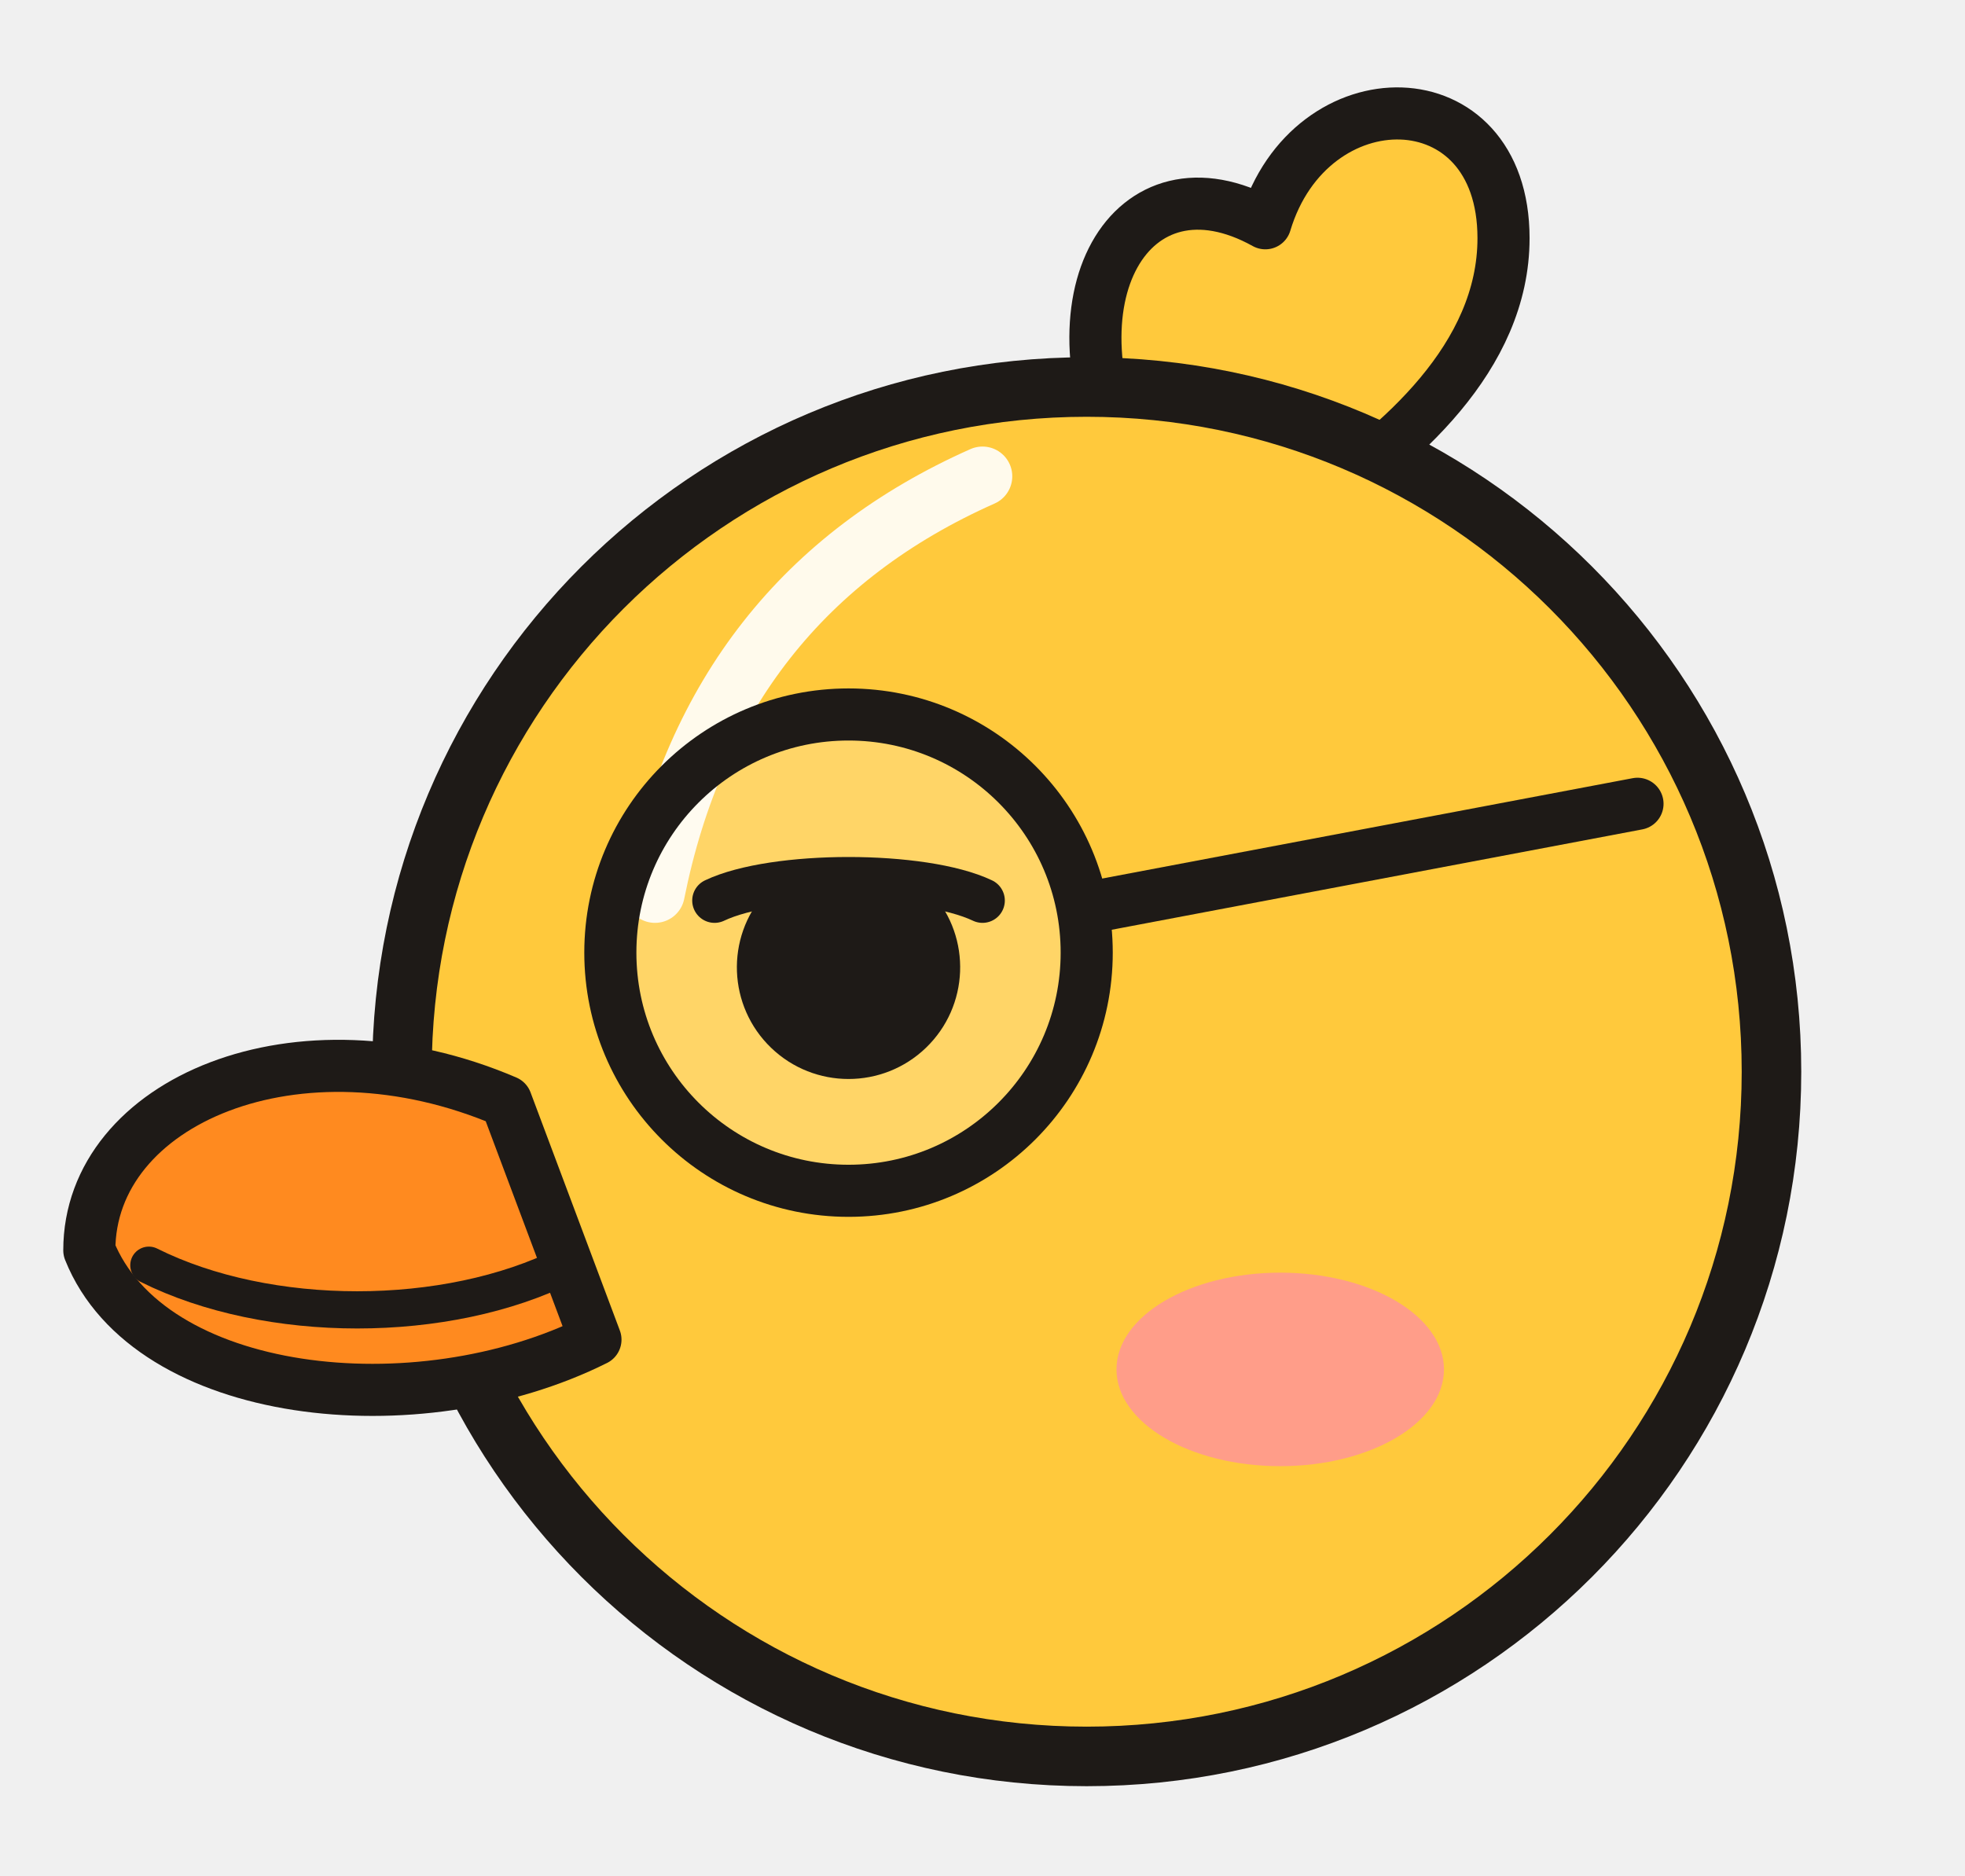
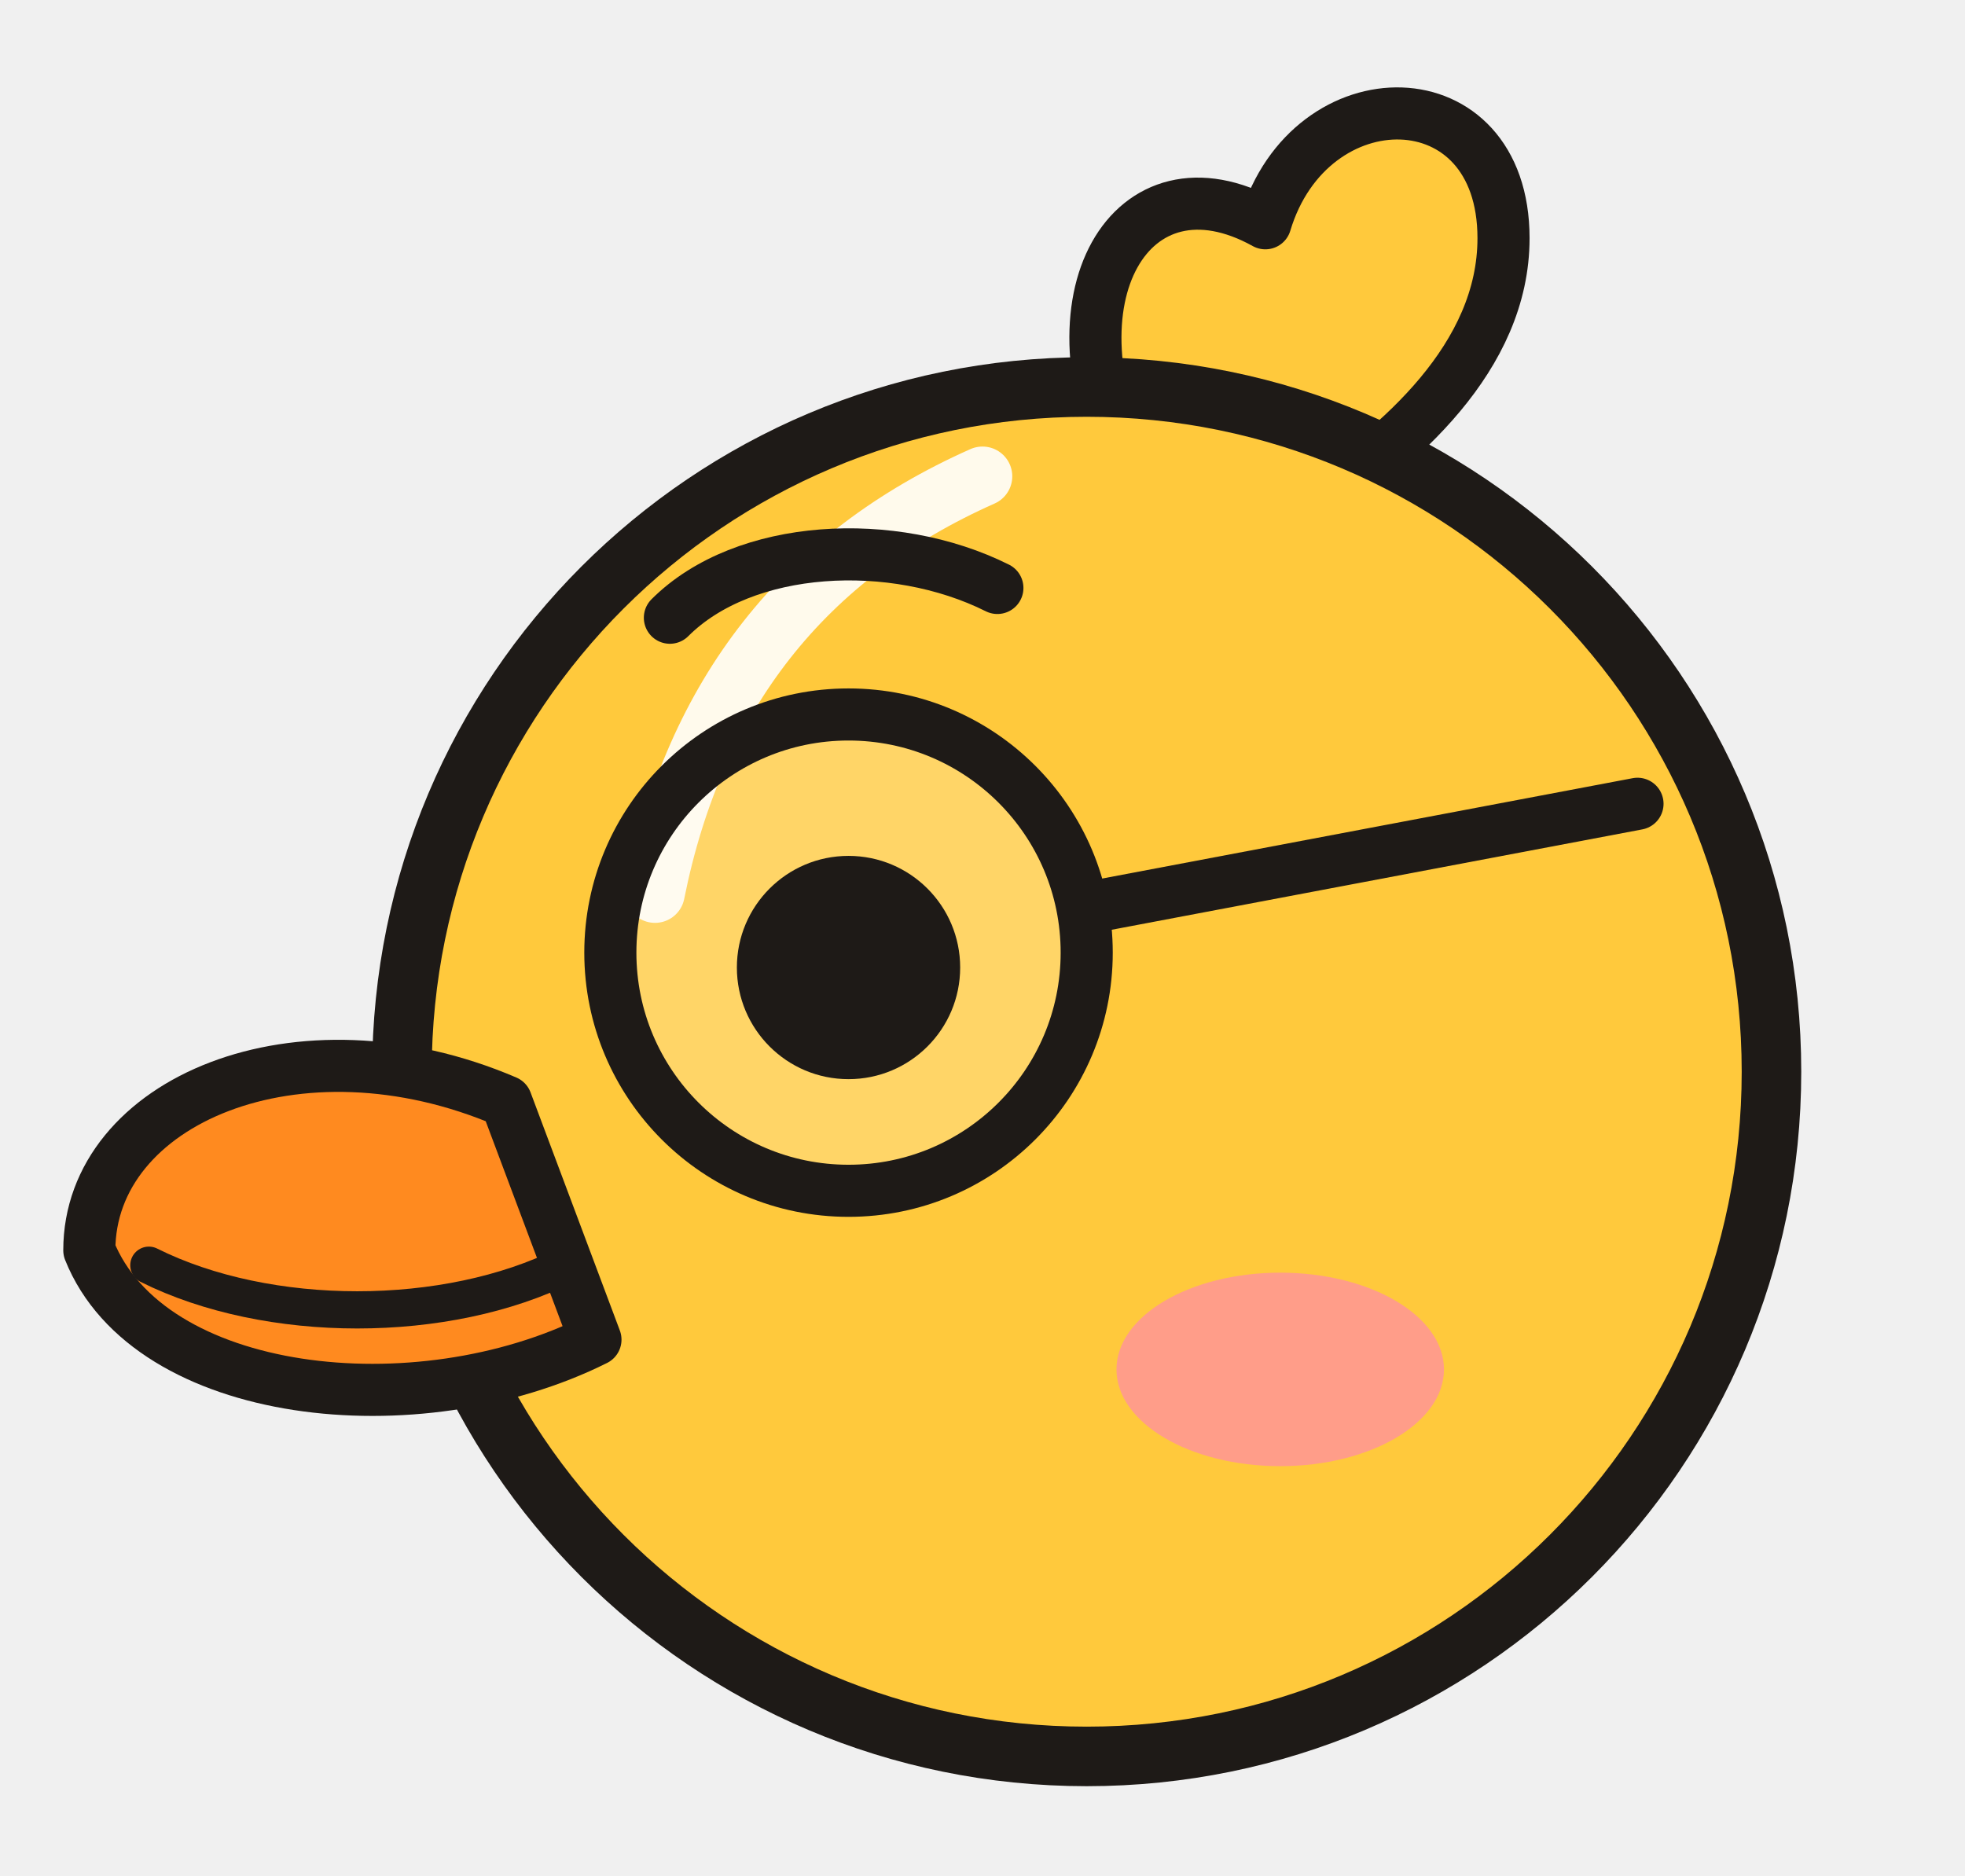
<svg xmlns="http://www.w3.org/2000/svg" viewBox="512 140 132 126" role="img" aria-label="The duck">
  <path d="M588 172 C582 160 588 150 597 155 C600 145 613 145 613 156 C613 164 606 170 600 174 Z" fill="#FFC93C" stroke="#1E1A17" stroke-width="3.5" stroke-linejoin="round" />
  <circle cx="585" cy="212" r="46" fill="#FFC93C" stroke="#1E1A17" stroke-width="4" />
  <path d="M556 200 q4 -20 22 -28" fill="none" stroke="#FFFFFF" stroke-width="4" stroke-linecap="round" opacity=".9" />
  <path d="M546 214 C532 208 518 214 518 224 C522 234 540 236 552 230 Z" fill="#FF8A1F" stroke="#1E1A17" stroke-width="3.5" stroke-linejoin="round" />
  <path d="M522 225 C530 229 542 229 550 225" fill="none" stroke="#1E1A17" stroke-width="2.5" stroke-linecap="round" />
  <ellipse cx="598" cy="232" rx="11" ry="6.5" fill="#FF8FA3" opacity=".75" />
  <circle cx="569" cy="204" r="16" fill="#fff" fill-opacity=".22" />
-   <path d="M563.4 200 A7.5 7.5 0 1 0 574.6 200 Z" fill="#1E1A17" />
-   <path d="M560 200.5 C564 198.6 574 198.6 578 200.5" fill="none" stroke="#1E1A17" stroke-width="3" stroke-linecap="round" />
+   <circle cx="569" cy="205" r="7.5" fill="#1E1A17" />
  <circle cx="569" cy="204" r="16" fill="none" stroke="#1E1A17" stroke-width="3.5" />
+   <path d="M557 181.5 C562 176.5 572 176 579 179.5" fill="none" stroke="#1E1A17" stroke-width="3.5" stroke-linecap="round" />
  <path d="M585 201 L622 194" stroke="#1E1A17" stroke-width="3.5" stroke-linecap="round" />
</svg>
